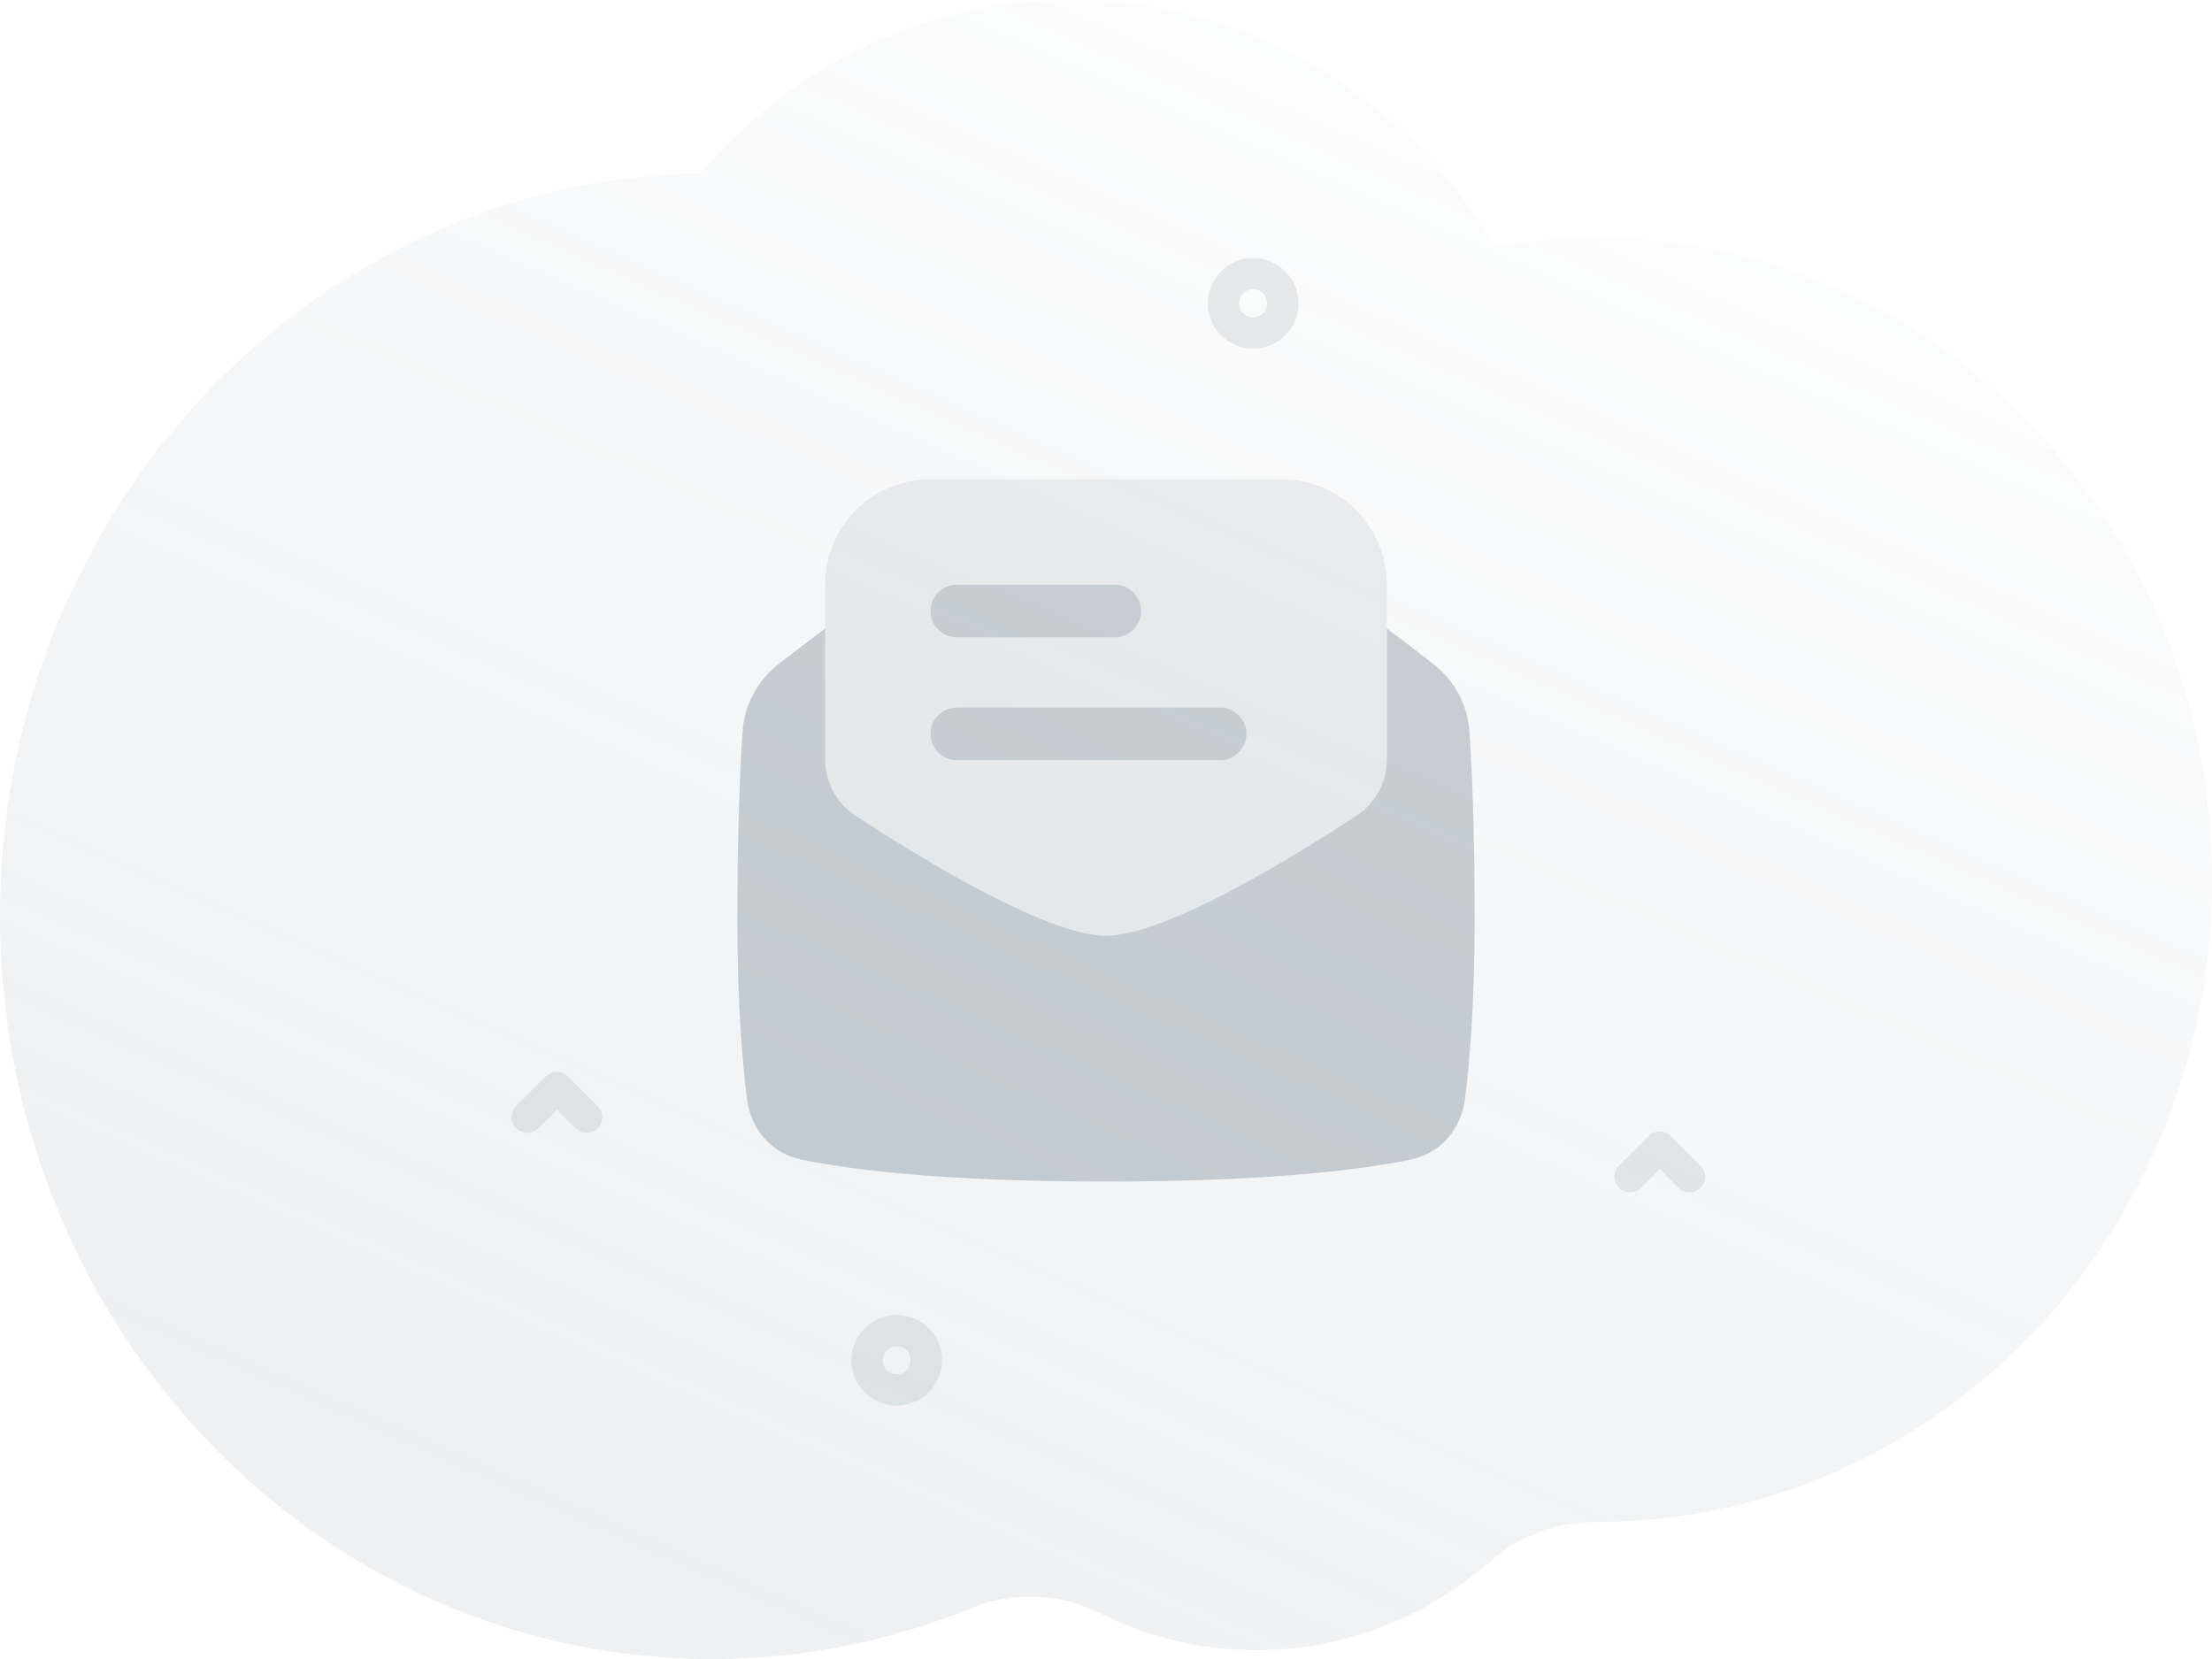
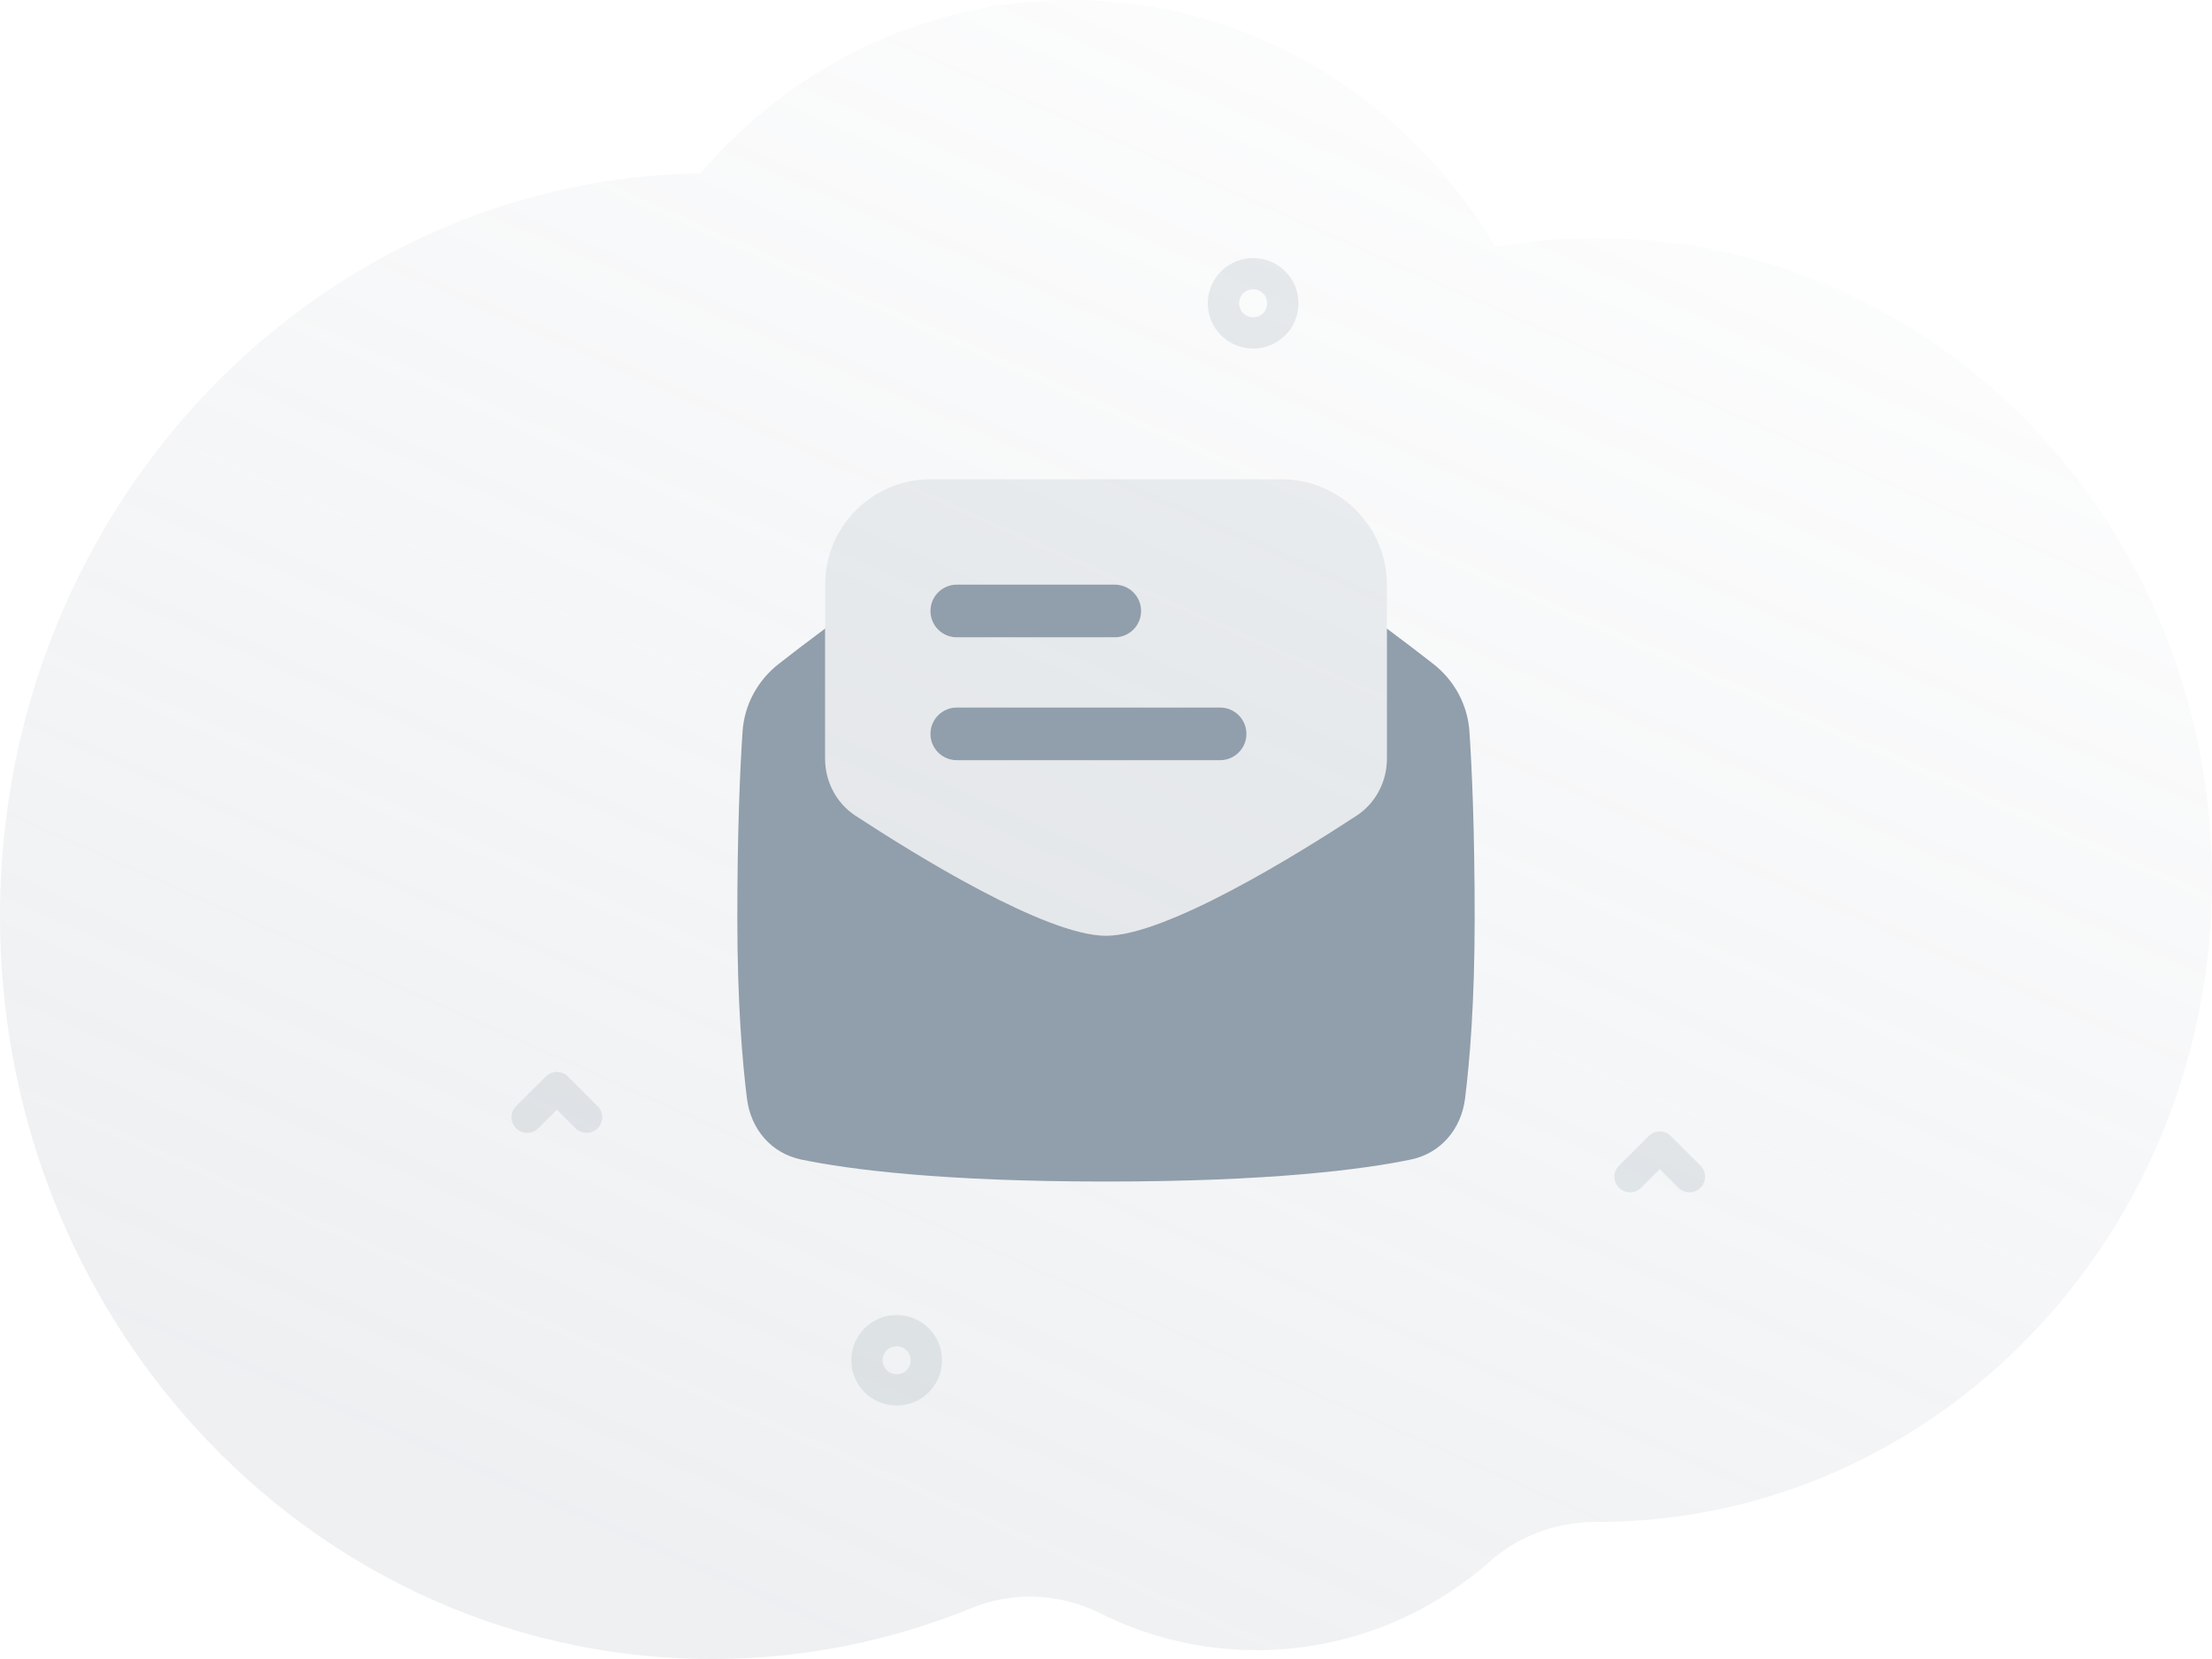
<svg xmlns="http://www.w3.org/2000/svg" width="480" height="360" viewBox="0 0 480 360" fill="none">
  <g id="illustrations/illustration_empty_mail">
    <g id="Illustration/Background">
      <path id="BG" opacity="0.16" fill-rule="evenodd" clip-rule="evenodd" d="M0 198.781C0 240.238 14.945 278.016 39.539 306.566C67.753 339.331 108.667 359.931 154.273 360C174.204 360.029 193.262 356.113 210.768 348.964C219.819 345.265 229.95 345.69 238.716 350.071C248.999 355.204 260.514 358.082 272.673 358.082C277.696 358.082 282.615 357.587 287.373 356.648C300.954 353.978 313.313 347.658 323.462 338.708C329.841 333.081 338.01 330.252 346.36 330.262H346.502C374.091 330.262 399.717 321.53 420.994 306.566C440.015 293.206 455.548 274.87 465.898 253.341C474.92 234.581 480 213.388 480 190.958C480 114.027 420.226 51.653 346.502 51.653C338.986 51.653 331.622 52.316 324.439 53.552C305.418 21.42 271.355 0 232.498 0C216.093 0 200.54 3.818 186.619 10.661C173.379 17.148 161.608 26.366 151.978 37.6C119.281 38.144 89.048 49.29 64.303 67.891C25.351 97.155 0 144.882 0 198.781Z" fill="url(#paint0_linear_0_9512)" />
      <g id="Vector" opacity="0.2">
        <path d="M271.929 75.638C269.408 75.638 266.889 74.68 264.971 72.765C261.134 68.935 261.134 62.702 264.971 58.872C268.806 55.043 275.05 55.042 278.886 58.872C282.723 62.703 282.723 68.935 278.886 72.765C276.968 74.68 274.448 75.638 271.929 75.638ZM271.929 62.771C271.147 62.771 270.364 63.068 269.769 63.663C268.578 64.851 268.578 66.786 269.769 67.975C270.96 69.163 272.896 69.164 274.087 67.975C275.278 66.786 275.278 64.852 274.087 63.663C273.492 63.069 272.71 62.771 271.929 62.771Z" fill="#919EAB" />
        <path d="M194.574 305C192.054 305 189.534 304.042 187.616 302.127C183.779 298.297 183.779 292.065 187.616 288.235C191.451 284.405 197.696 284.405 201.532 288.235C205.368 292.065 205.368 298.298 201.532 302.127C199.614 304.043 197.093 305 194.574 305ZM194.574 292.134C193.792 292.134 193.01 292.43 192.414 293.025C191.223 294.214 191.223 296.148 192.414 297.337C193.605 298.526 195.541 298.526 196.733 297.337C197.923 296.148 197.923 294.214 196.733 293.025C196.138 292.431 195.355 292.134 194.574 292.134Z" fill="#919EAB" />
      </g>
      <g id="Vector_2" opacity="0.2">
        <path d="M366.607 258.732C365.739 258.732 364.87 258.401 364.208 257.74L360.16 253.699L356.112 257.74C354.788 259.062 352.639 259.062 351.315 257.74C349.989 256.417 349.989 254.272 351.315 252.949L357.761 246.513C359.085 245.19 361.235 245.19 362.559 246.513L369.006 252.949C370.331 254.272 370.331 256.417 369.006 257.74C368.344 258.4 367.475 258.732 366.607 258.732Z" fill="#919EAB" />
        <path d="M127.287 245.825C126.419 245.825 125.549 245.495 124.888 244.833L120.84 240.793L116.792 244.833C115.468 246.156 113.318 246.156 111.994 244.833C110.669 243.51 110.669 241.365 111.994 240.043L118.441 233.607C119.765 232.284 121.915 232.284 123.239 233.607L129.685 240.043C131.011 241.366 131.011 243.511 129.685 244.833C129.023 245.494 128.154 245.825 127.287 245.825Z" fill="#919EAB" />
      </g>
    </g>
    <path id="Subtract" opacity="0.16" fill-rule="evenodd" clip-rule="evenodd" d="M179.048 126.867V164.619C179.048 169.607 181.471 174.271 185.644 177.005C198.54 185.454 226.972 203.057 240 203.057C253.029 203.057 281.46 185.454 294.357 177.005C298.529 174.271 300.953 169.607 300.953 164.619V126.867C300.953 114.243 290.719 104.01 278.095 104.01H201.905C189.281 104.01 179.048 114.243 179.048 126.867ZM207.619 126.867C204.463 126.867 201.905 129.426 201.905 132.582C201.905 135.737 204.463 138.296 207.619 138.296H241.905C245.061 138.296 247.619 135.737 247.619 132.582C247.619 129.426 245.061 126.867 241.905 126.867H207.619ZM207.619 153.534C204.463 153.534 201.905 156.092 201.905 159.248C201.905 162.404 204.463 164.963 207.619 164.963H264.762C267.918 164.963 270.476 162.404 270.476 159.248C270.476 156.092 267.918 153.534 264.762 153.534H207.619Z" fill="#919EAB" />
    <g id="Vector_3">
-       <path d="M201.905 132.581C201.905 129.426 204.463 126.867 207.619 126.867H241.905C245.061 126.867 247.619 129.426 247.619 132.581C247.619 135.737 245.061 138.296 241.905 138.296H207.619C204.463 138.296 201.905 135.737 201.905 132.581Z" fill="#919EAB" fill-opacity="0.48" />
-       <path d="M201.905 159.248C201.905 156.092 204.463 153.534 207.619 153.534H264.762C267.918 153.534 270.476 156.092 270.476 159.248C270.476 162.404 267.918 164.962 264.762 164.962H207.619C204.463 164.962 201.905 162.404 201.905 159.248Z" fill="#919EAB" fill-opacity="0.48" />
+       <path d="M201.905 132.581C201.905 129.426 204.463 126.867 207.619 126.867H241.905C245.061 126.867 247.619 129.426 247.619 132.581C247.619 135.737 245.061 138.296 241.905 138.296H207.619C204.463 138.296 201.905 135.737 201.905 132.581Z" fill="#919EAB" fillOpacity="0.48" />
+       <path d="M201.905 159.248C201.905 156.092 204.463 153.534 207.619 153.534H264.762C267.918 153.534 270.476 156.092 270.476 159.248C270.476 162.404 267.918 164.962 264.762 164.962H207.619C204.463 164.962 201.905 162.404 201.905 159.248Z" fill="#919EAB" fillOpacity="0.48" />
    </g>
-     <path id="Subtract_2" d="M179.048 136.398C175.166 139.28 171.735 141.915 168.982 144.068C164.396 147.654 161.521 152.944 161.133 158.753C160.605 166.659 160 179.93 160 199.248C160 217.517 161.082 230.378 162.092 238.407C162.925 245.027 167.358 250.277 173.892 251.626C184.37 253.789 204.379 256.391 240 256.391C275.621 256.391 295.63 253.789 306.107 251.626C312.642 250.277 317.075 245.027 317.908 238.407C318.918 230.378 320 217.517 320 199.248C320 179.93 319.395 166.659 318.867 158.753C318.479 152.944 315.604 147.654 311.018 144.068C308.265 141.915 304.834 139.28 300.952 136.398V164.619C300.952 169.607 298.529 174.271 294.357 177.005C281.46 185.454 253.029 203.057 240 203.057C226.971 203.057 198.54 185.454 185.643 177.005C181.471 174.271 179.048 169.607 179.048 164.619V136.398Z" fill="#919EAB" fill-opacity="0.48" />
+     <path id="Subtract_2" d="M179.048 136.398C175.166 139.28 171.735 141.915 168.982 144.068C164.396 147.654 161.521 152.944 161.133 158.753C160.605 166.659 160 179.93 160 199.248C160 217.517 161.082 230.378 162.092 238.407C162.925 245.027 167.358 250.277 173.892 251.626C184.37 253.789 204.379 256.391 240 256.391C275.621 256.391 295.63 253.789 306.107 251.626C312.642 250.277 317.075 245.027 317.908 238.407C318.918 230.378 320 217.517 320 199.248C320 179.93 319.395 166.659 318.867 158.753C318.479 152.944 315.604 147.654 311.018 144.068C308.265 141.915 304.834 139.28 300.952 136.398V164.619C300.952 169.607 298.529 174.271 294.357 177.005C281.46 185.454 253.029 203.057 240 203.057C226.971 203.057 198.54 185.454 185.643 177.005C181.471 174.271 179.048 169.607 179.048 164.619V136.398Z" fill="#919EAB" fillOpacity="0.48" />
  </g>
  <defs>
    <linearGradient id="paint0_linear_0_9512" x1="328.81" y1="424.032" x2="505.393" y2="26.048" gradientUnits="userSpaceOnUse">
      <stop stop-color="#919EAB" />
      <stop offset="1" stop-color="#919EAB" stop-opacity="0.01" />
    </linearGradient>
  </defs>
</svg>
